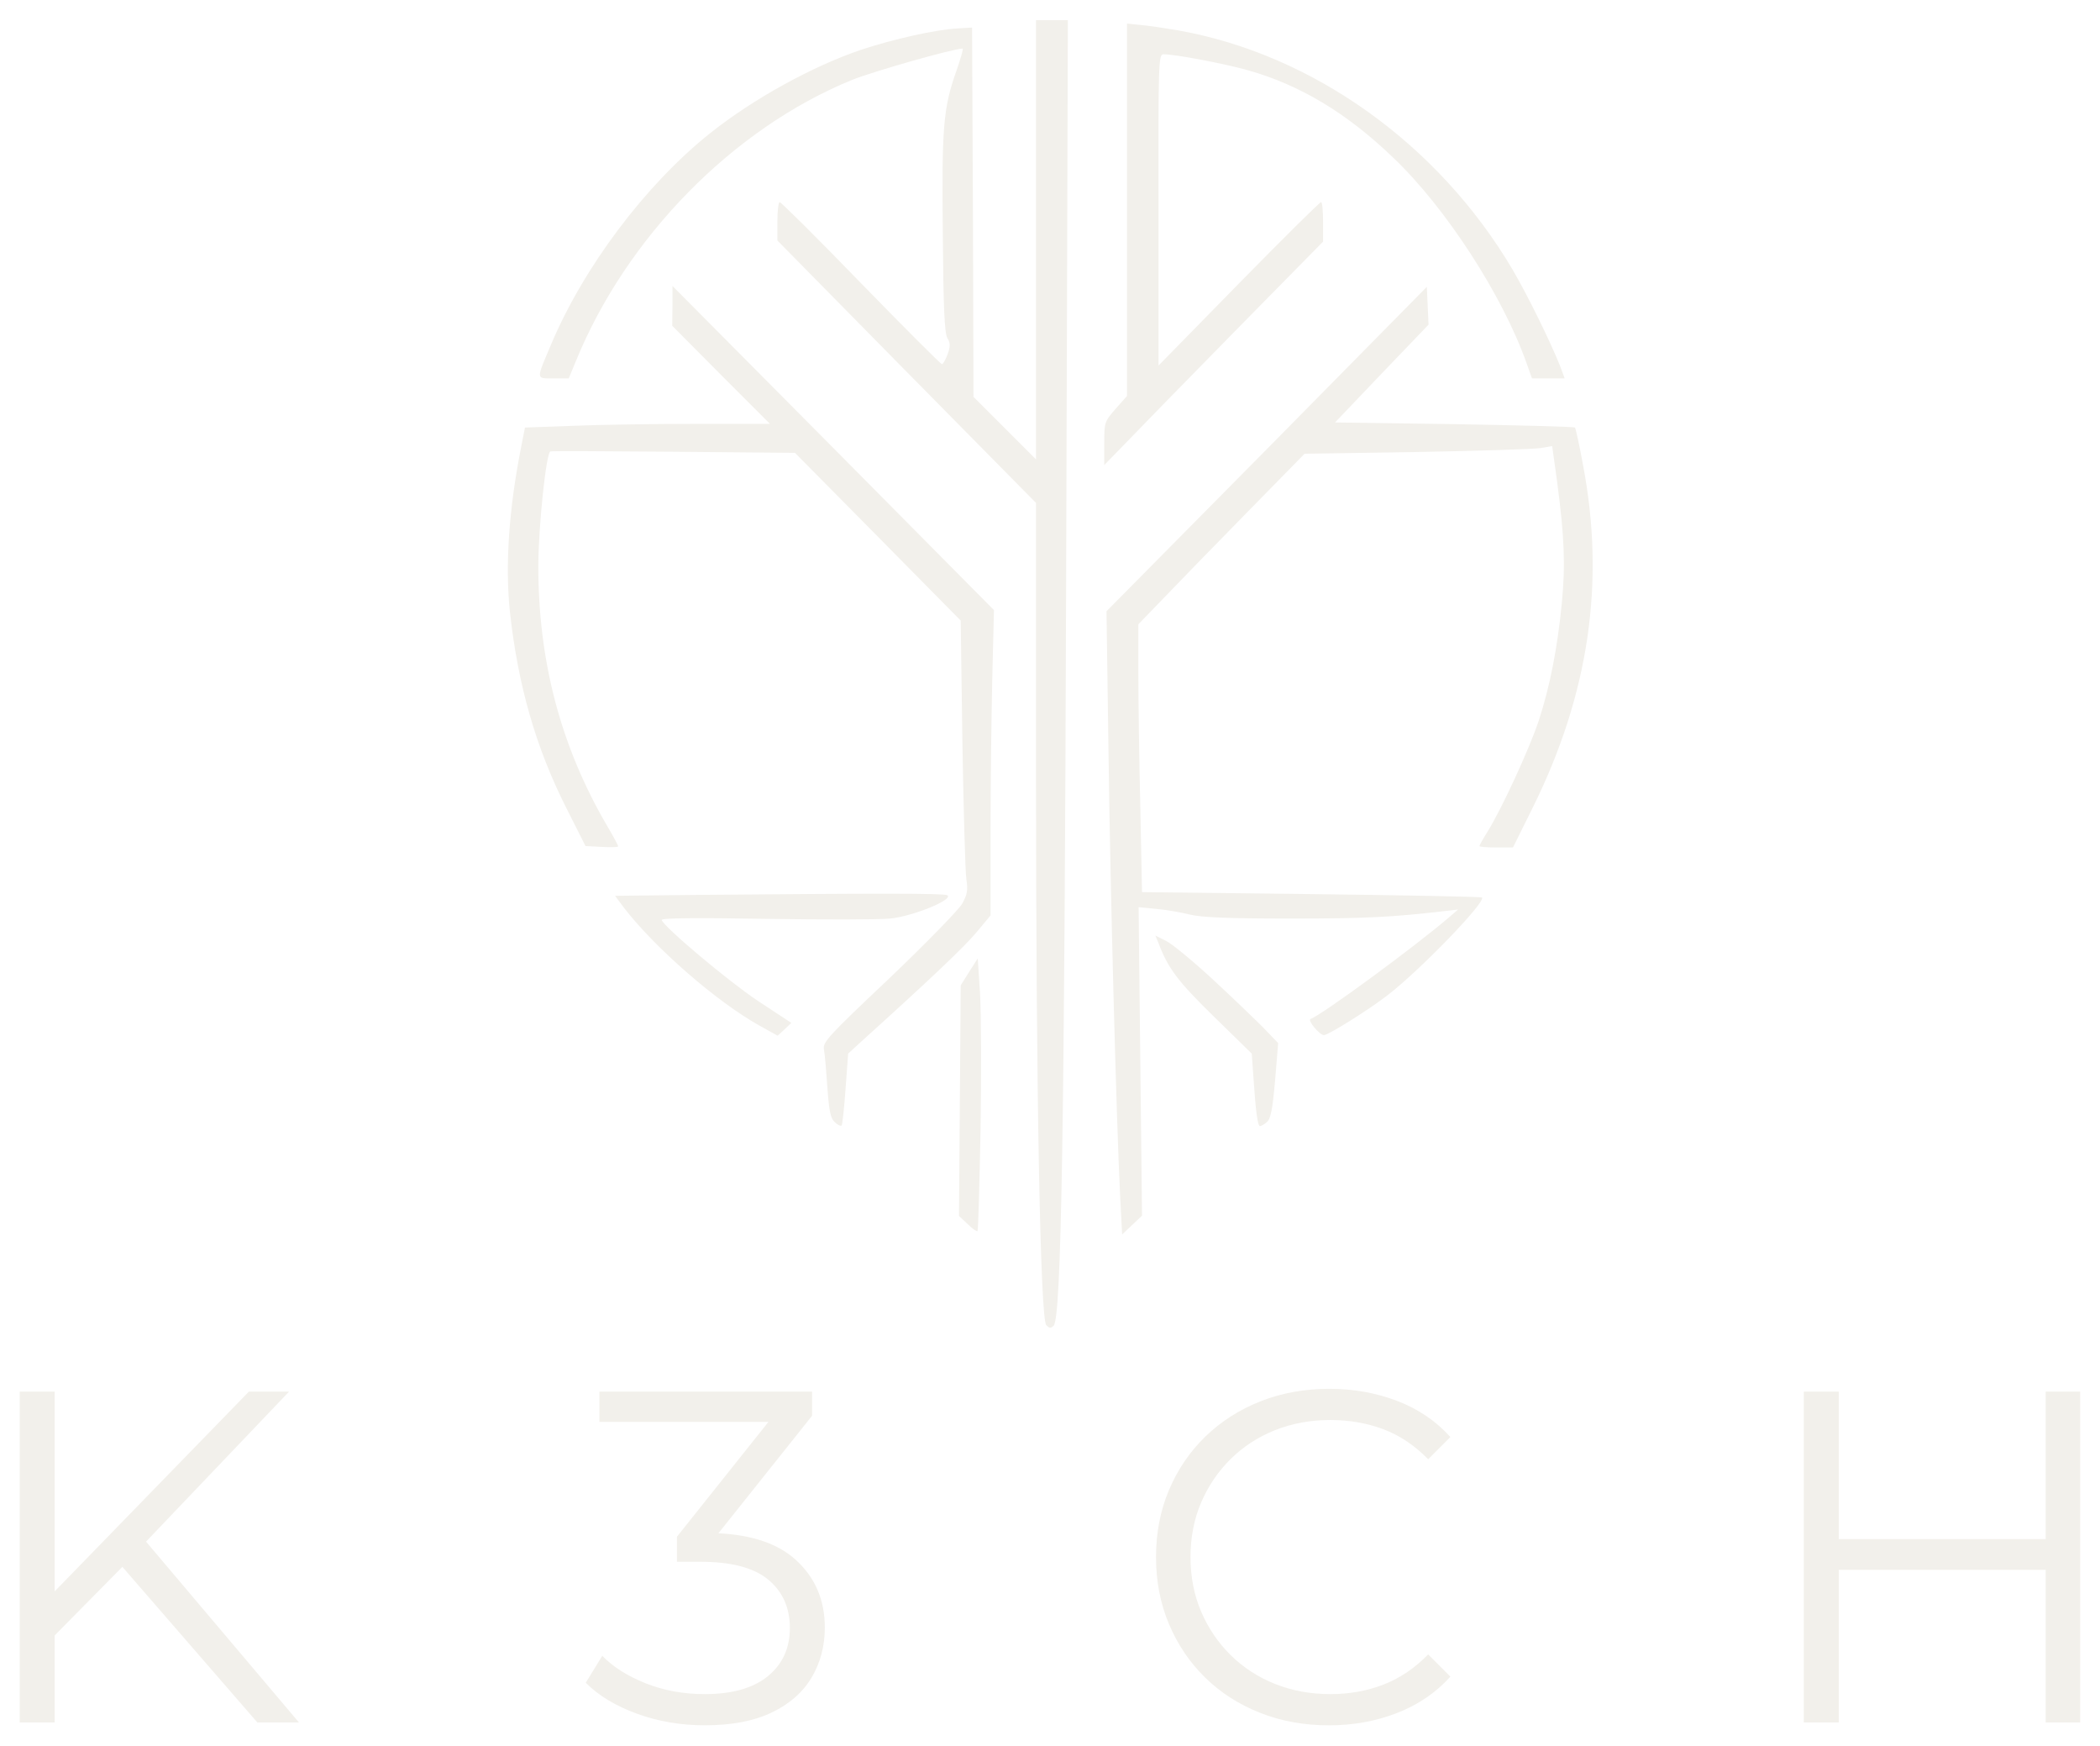
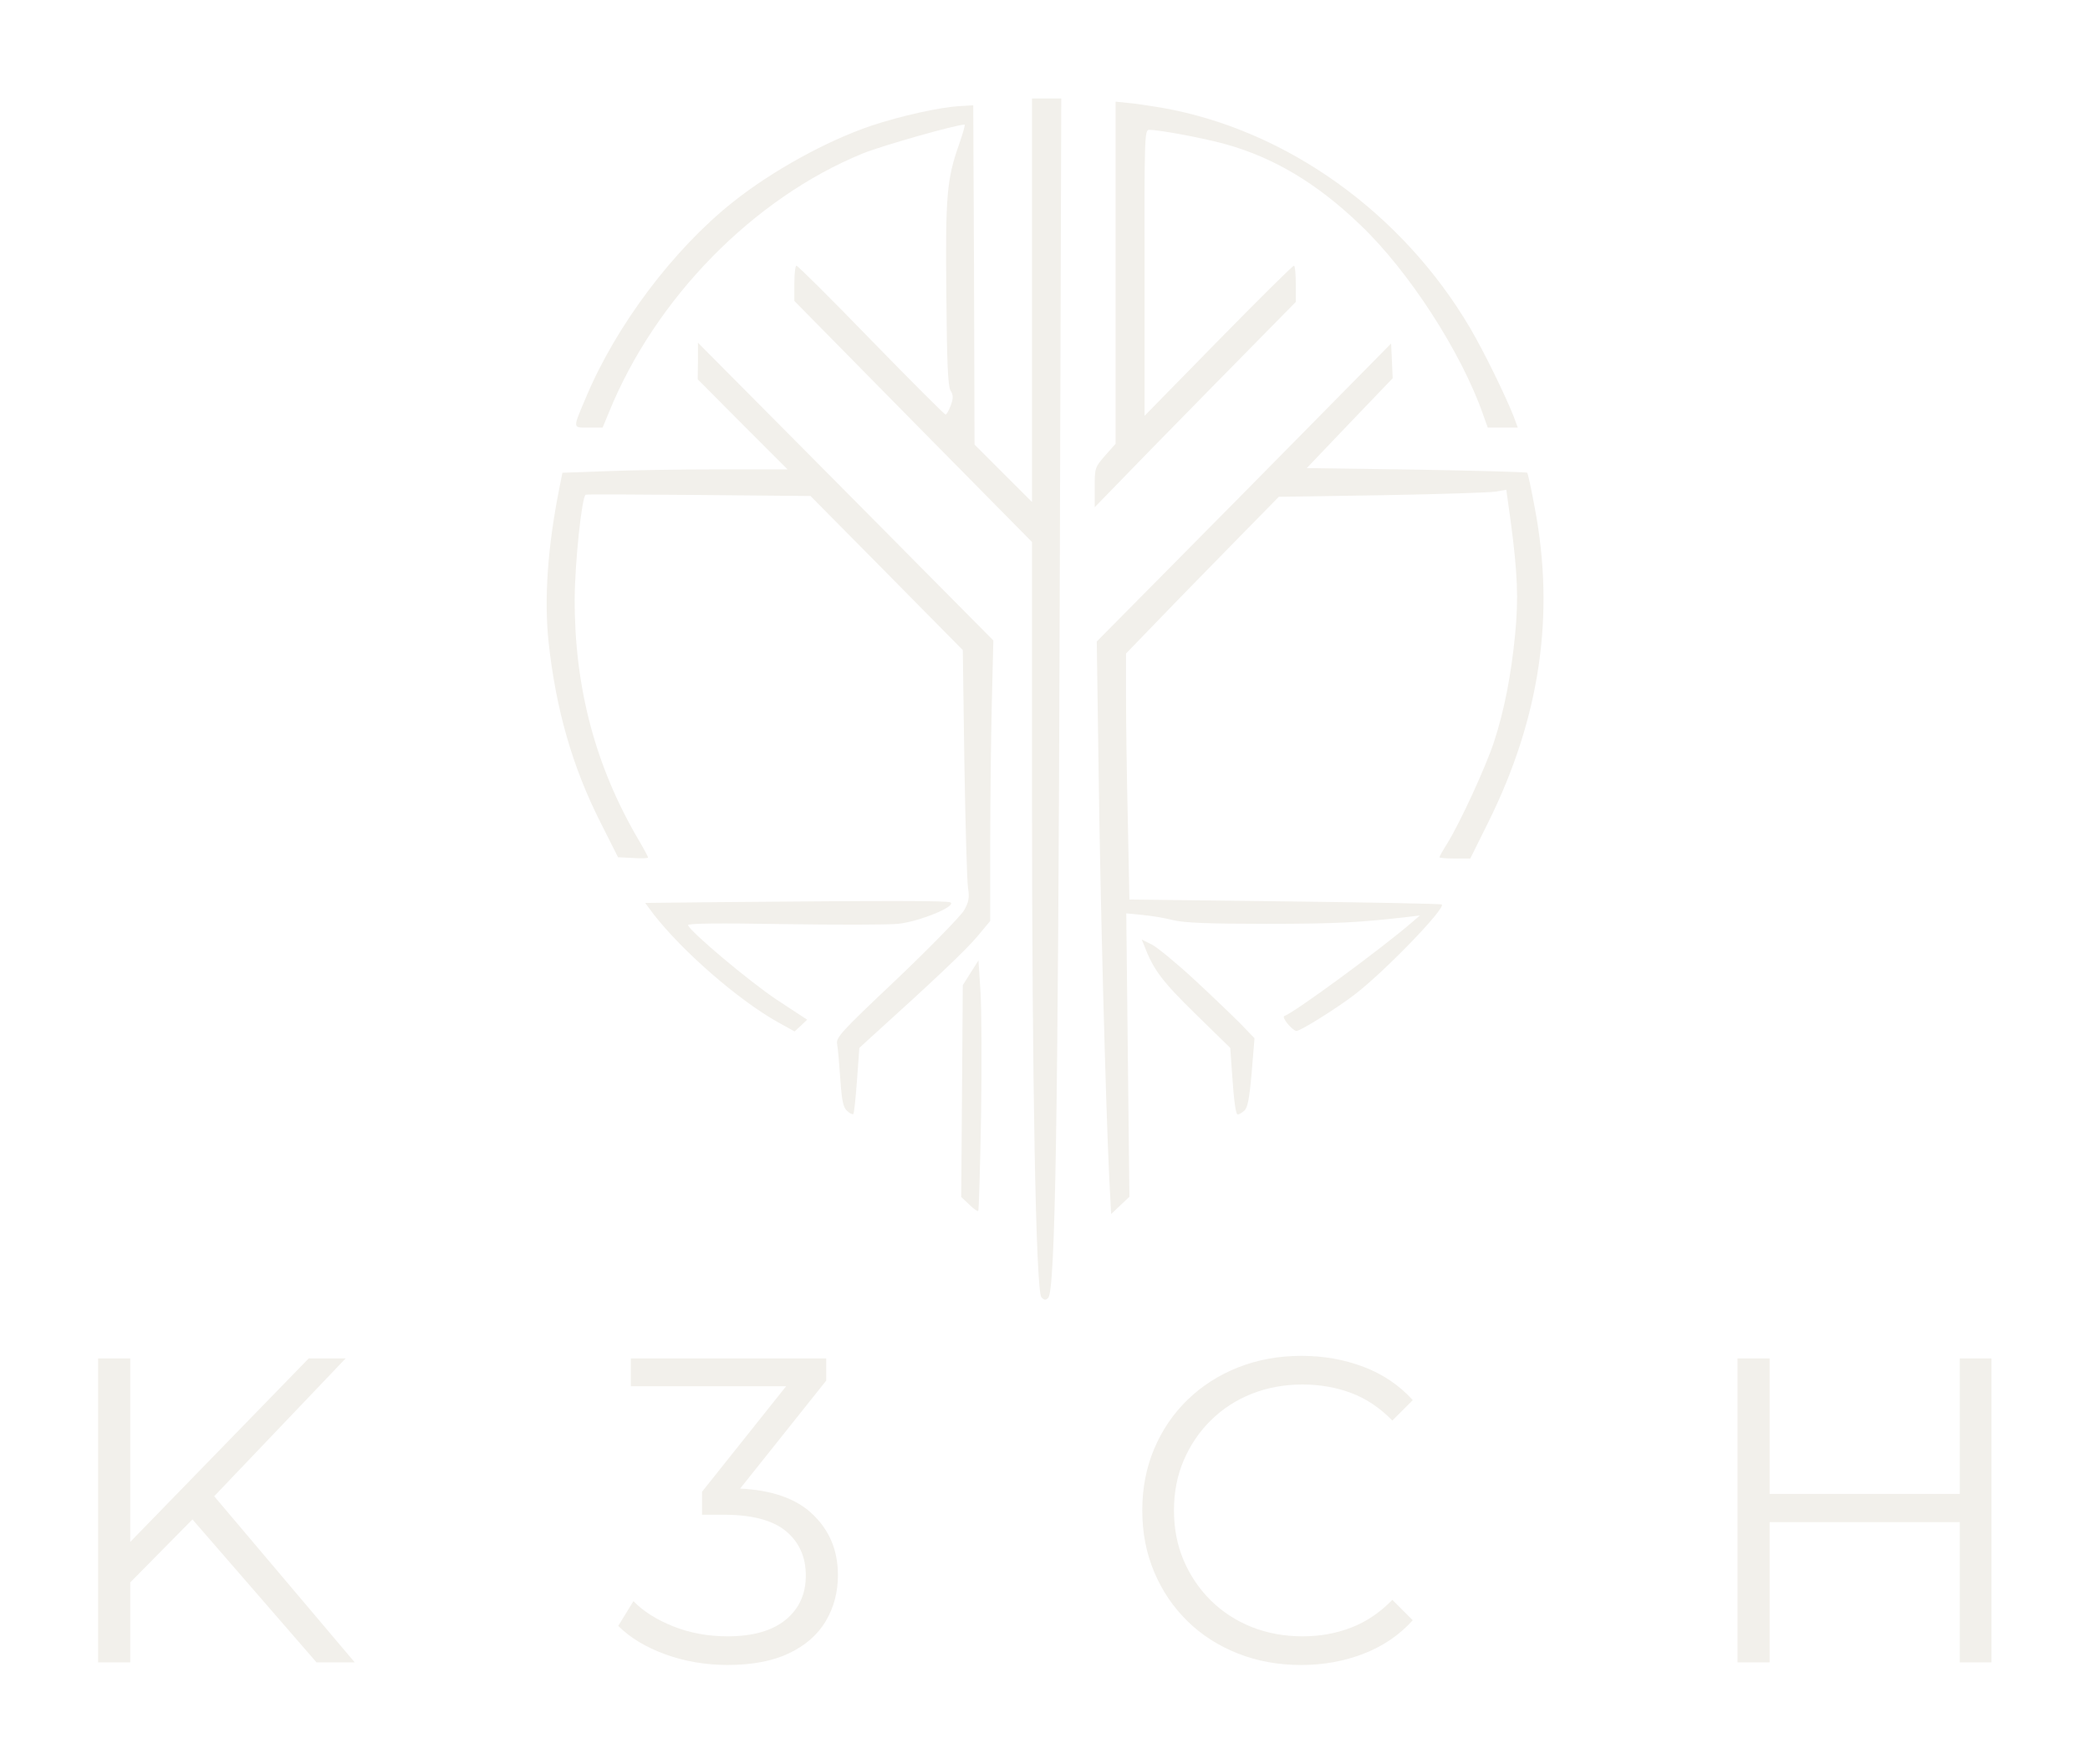
- <svg xmlns="http://www.w3.org/2000/svg" viewBox="0 0 639.2 530.9" width="639" height="531">
+ <svg xmlns="http://www.w3.org/2000/svg" viewBox="-26.5 -26.5 692.3 584.0" width="692" height="584" overflow="visible">
  <g fill="#F2F0EB">
    <path d="M 369.5 309.23 L 381.01 320.48 L 381.53 327.83 C 382.22 338.21 382.82 342.54 383.52 342.54 C 383.86 342.54 384.82 342.02 385.59 341.33 C 386.72 340.46 387.32 337.7 388.1 328.79 L 389.05 317.28 L 384.47 312.52 C 381.88 309.92 375.04 303.35 369.16 297.9 C 363.27 292.45 356.96 287.26 355.14 286.3 L 351.68 284.57 L 352.55 286.65 C 355.49 294.52 358.52 298.5 369.5 309.23 " />
    <path d="M 375.64 100.91 L 402.72 73.39 L 402.72 67.43 C 402.72 64.05 402.46 61.37 402.12 61.37 C 401.69 61.37 390.44 72.53 377.03 86.2 L 352.63 111.11 L 352.63 63.7 C 352.55 19.23 352.63 16.38 354.1 16.38 C 357.74 16.38 372.7 19.23 379.8 21.23 C 395.71 25.72 409.99 34.29 424.09 47.87 C 440.1 63.1 457.4 89.83 464.67 110.42 L 466.31 115.01 L 476.26 115.01 L 474.88 111.29 C 472.11 104.28 465.1 89.92 460.43 81.96 C 437.93 43.8 399.61 16.38 358.6 9.11 C 354.54 8.42 349.43 7.64 347.18 7.47 L 343.03 7.04 L 343.03 120.37 L 339.57 124.27 C 336.2 128.16 336.11 128.33 336.11 134.82 L 336.11 141.39 L 342.42 134.91 C 345.8 131.36 360.77 116.04 375.64 100.91 " />
    <path d="M 346.57 275.92 L 351.94 276.44 C 354.88 276.7 359.46 277.48 362.15 278.17 C 365.78 279.04 373.66 279.38 392.86 279.38 C 415.88 279.38 423.75 278.95 439.49 277.13 L 443.82 276.62 L 441.22 278.87 C 431.1 287.6 402.38 308.71 398.92 309.92 C 397.88 310.36 401.69 314.86 402.98 314.86 C 404.28 314.86 416.48 307.24 422.19 302.83 C 432.05 295.3 452.38 274.28 451.09 272.98 C 450.91 272.72 427.55 272.29 399.18 271.94 L 347.61 271.34 L 347.09 245.38 C 346.75 231.11 346.49 212.77 346.49 204.64 L 346.49 189.84 L 354.02 182.05 C 358.17 177.73 369.5 166.05 379.28 156.1 L 397.1 137.93 L 431.27 137.41 C 450.05 137.07 467 136.55 468.99 136.2 L 472.45 135.6 L 473.93 146.24 C 476.18 163.2 476.52 171.76 475.39 183.35 C 474.1 196.85 471.76 208.79 468.39 219.08 C 465.62 227.48 457.23 245.73 452.9 252.74 C 451.43 255.07 450.31 257.06 450.31 257.32 C 450.31 257.58 452.64 257.75 455.41 257.75 L 460.52 257.75 L 466.66 245.38 C 483.61 211.04 488.63 177.12 481.88 141.57 C 480.76 135.43 479.63 130.23 479.38 129.97 C 479.12 129.71 462.59 129.28 442.61 128.93 L 406.36 128.42 L 420.55 113.54 L 434.82 98.66 L 434.56 92.86 L 434.3 87.15 L 385.59 136.55 L 336.8 185.86 L 337.41 228.95 C 337.93 269.78 339.74 338.91 340.95 364 L 341.56 375.5 L 344.59 372.64 L 347.61 369.79 L 347.09 322.9 Z M 346.57 275.92 " />
    <path d="M 168.44 115.01 L 173.11 115.01 L 175.19 109.99 C 190.59 72.09 223.12 38.96 259.37 24.17 C 265.86 21.57 290.17 14.65 293.02 14.65 C 293.28 14.65 292.42 17.68 291.12 21.4 C 287.14 32.64 286.62 38.36 286.97 70.88 C 287.14 93.38 287.49 101.25 288.35 102.72 C 289.3 104.28 289.3 105.23 288.44 107.65 C 287.83 109.3 287.05 110.68 286.71 110.68 C 286.36 110.68 275.29 99.61 262.05 86.02 C 248.9 72.44 237.74 61.37 237.31 61.37 C 236.96 61.37 236.62 63.96 236.62 67.25 L 236.62 73.05 L 275.98 113.02 L 315.34 152.9 L 315.34 235.43 C 315.34 331.55 316.64 401.11 318.46 403.1 C 319.41 404.05 319.84 404.14 320.71 403.27 C 323.04 400.94 324 344.18 324.52 173.58 L 325.04 6 L 315.34 6 L 315.34 139.66 L 305.83 130.15 L 296.31 120.63 L 296.14 64.48 L 295.88 8.25 L 291.55 8.51 C 284.8 8.86 271.83 11.79 262.14 15 C 247.34 20.02 229.35 29.88 216.11 40.43 C 196.47 56.09 177.53 81.27 167.58 105.06 C 163.16 115.53 163.08 115.01 168.44 115.01 " />
    <path d="M 297.61 291.5 L 295.02 295.56 L 292.42 299.71 L 292.16 334.75 L 291.9 369.88 L 294.58 372.39 C 295.96 373.77 297.35 374.72 297.52 374.46 C 297.78 374.29 298.13 360.27 298.47 343.41 C 298.73 326.54 298.65 307.93 298.3 302.05 Z M 297.61 291.5 " />
    <path d="M 204.69 86.89 L 204.69 92.95 L 204.61 99 L 219.49 113.97 L 234.37 128.85 L 211.44 128.85 C 198.81 128.85 182.02 129.11 174.15 129.45 L 159.79 129.97 L 158.75 135.25 C 154.86 154.71 153.73 171.85 155.21 186.04 C 157.63 208.27 163.08 227.39 172.42 245.82 L 178.22 257.32 L 183.24 257.58 C 185.92 257.75 188.17 257.67 188.17 257.41 C 188.17 257.15 186.79 254.55 185.05 251.61 C 170.69 227.21 163.77 201 163.86 171.67 C 163.95 159.56 166.2 138.11 167.49 137.24 C 167.66 137.07 184.54 137.16 204.95 137.33 L 241.98 137.67 L 267.24 163.2 L 292.42 188.71 L 292.94 226 C 293.29 246.59 293.8 265.2 294.15 267.45 C 294.67 270.73 294.41 272.12 292.85 274.89 C 291.73 276.79 281.78 287 270.62 297.64 C 251.84 315.38 250.37 317.02 250.8 319.27 C 251.06 320.57 251.5 325.75 251.84 330.77 C 252.36 338.04 252.79 340.2 254.09 341.33 C 254.96 342.2 255.91 342.62 256.17 342.37 C 256.43 342.02 256.95 337 257.38 331.12 L 258.16 320.48 L 261.45 317.45 C 283.68 297.38 293.54 287.95 297.18 283.62 L 301.5 278.43 L 301.5 253.17 C 301.5 239.24 301.76 218.39 302.02 206.71 L 302.54 185.52 L 253.66 136.2 Z M 204.69 86.89 " />
    <path d="M 232.89 279.47 C 250.46 279.73 267.5 279.73 270.96 279.38 C 277.88 278.69 290.34 273.59 288.35 272.29 C 287.31 271.68 268.37 271.68 210.84 272.2 L 187.22 272.46 L 189.98 276.18 C 199.59 288.55 218.1 304.64 231.08 311.91 L 236.7 315.03 L 238.78 313.12 L 240.86 311.13 L 230.73 304.47 C 221.65 298.42 202.1 281.98 201.41 279.82 C 201.23 279.21 211.87 279.12 232.89 279.47 " />
    <path d="M 78.34 524.01 L 91 524.01 L 44.45 468.98 L 87.98 423.34 L 75.75 423.34 L 16.64 484.12 L 16.64 423.34 L 6 423.34 L 6 524.01 L 16.64 524.01 L 16.64 497.53 L 37.25 476.66 Z M 78.34 524.01 " />
    <path d="M 242.07 474.39 C 236.71 469.59 228.91 466.95 218.67 466.44 L 247.18 430.68 L 247.18 423.34 L 182.46 423.34 L 182.46 432.54 L 233.9 432.54 L 206.05 467.49 L 206.05 475.11 L 213.24 475.11 C 222.63 475.11 229.51 476.94 233.88 480.58 C 238.23 484.22 240.42 489.11 240.42 495.25 C 240.42 501.39 238.19 506.27 233.73 509.92 C 229.27 513.56 222.87 515.38 214.53 515.38 C 208.01 515.38 201.99 514.28 196.48 512.07 C 190.97 509.87 186.58 507.09 183.32 503.73 L 178.29 511.93 C 182.22 515.86 187.42 519 193.89 521.35 C 200.36 523.7 207.24 524.87 214.53 524.87 C 222.68 524.87 229.46 523.58 234.88 520.99 C 240.3 518.4 244.35 514.86 247.03 510.35 C 249.71 505.84 251.06 500.76 251.06 495.11 C 251.06 486.67 248.06 479.77 242.07 474.39 " />
    <path d="M 374.59 443.84 C 378.43 440.05 382.94 437.12 388.11 435.06 C 393.29 433 398.9 431.97 404.94 431.97 C 410.69 431.97 416.06 432.91 421.05 434.77 C 426.03 436.64 430.59 439.69 434.71 443.91 L 441.47 437.15 C 437.06 432.26 431.64 428.59 425.22 426.14 C 418.79 423.7 411.94 422.48 404.65 422.48 C 397.08 422.48 390.08 423.75 383.66 426.29 C 377.23 428.83 371.65 432.4 366.9 437 C 362.16 441.61 358.46 447.02 355.83 453.25 C 353.19 459.49 351.87 466.29 351.87 473.68 C 351.87 481.06 353.19 487.87 355.83 494.1 C 358.46 500.33 362.13 505.75 366.83 510.35 C 371.52 514.95 377.09 518.52 383.51 521.06 C 389.93 523.61 396.93 524.88 404.51 524.88 C 411.89 524.88 418.79 523.63 425.22 521.13 C 431.64 518.64 437.06 514.95 441.47 510.06 L 434.71 503.3 C 430.59 507.52 426.03 510.59 421.05 512.5 C 416.06 514.43 410.69 515.38 404.94 515.38 C 398.9 515.38 393.29 514.35 388.11 512.29 C 382.94 510.23 378.43 507.3 374.59 503.52 C 370.76 499.73 367.77 495.32 365.61 490.29 C 363.45 485.25 362.37 479.71 362.37 473.68 C 362.37 467.64 363.45 462.1 365.61 457.07 C 367.77 452.03 370.76 447.62 374.59 443.84 " />
    <path d="M 622.67 423.34 L 622.67 468.21 L 559.68 468.21 L 559.68 423.34 L 549.04 423.34 L 549.04 524.01 L 559.68 524.01 L 559.68 477.56 L 622.67 477.56 L 622.67 524.01 L 633.17 524.01 L 633.17 423.34 Z M 622.67 423.34 " />
  </g>
</svg>
